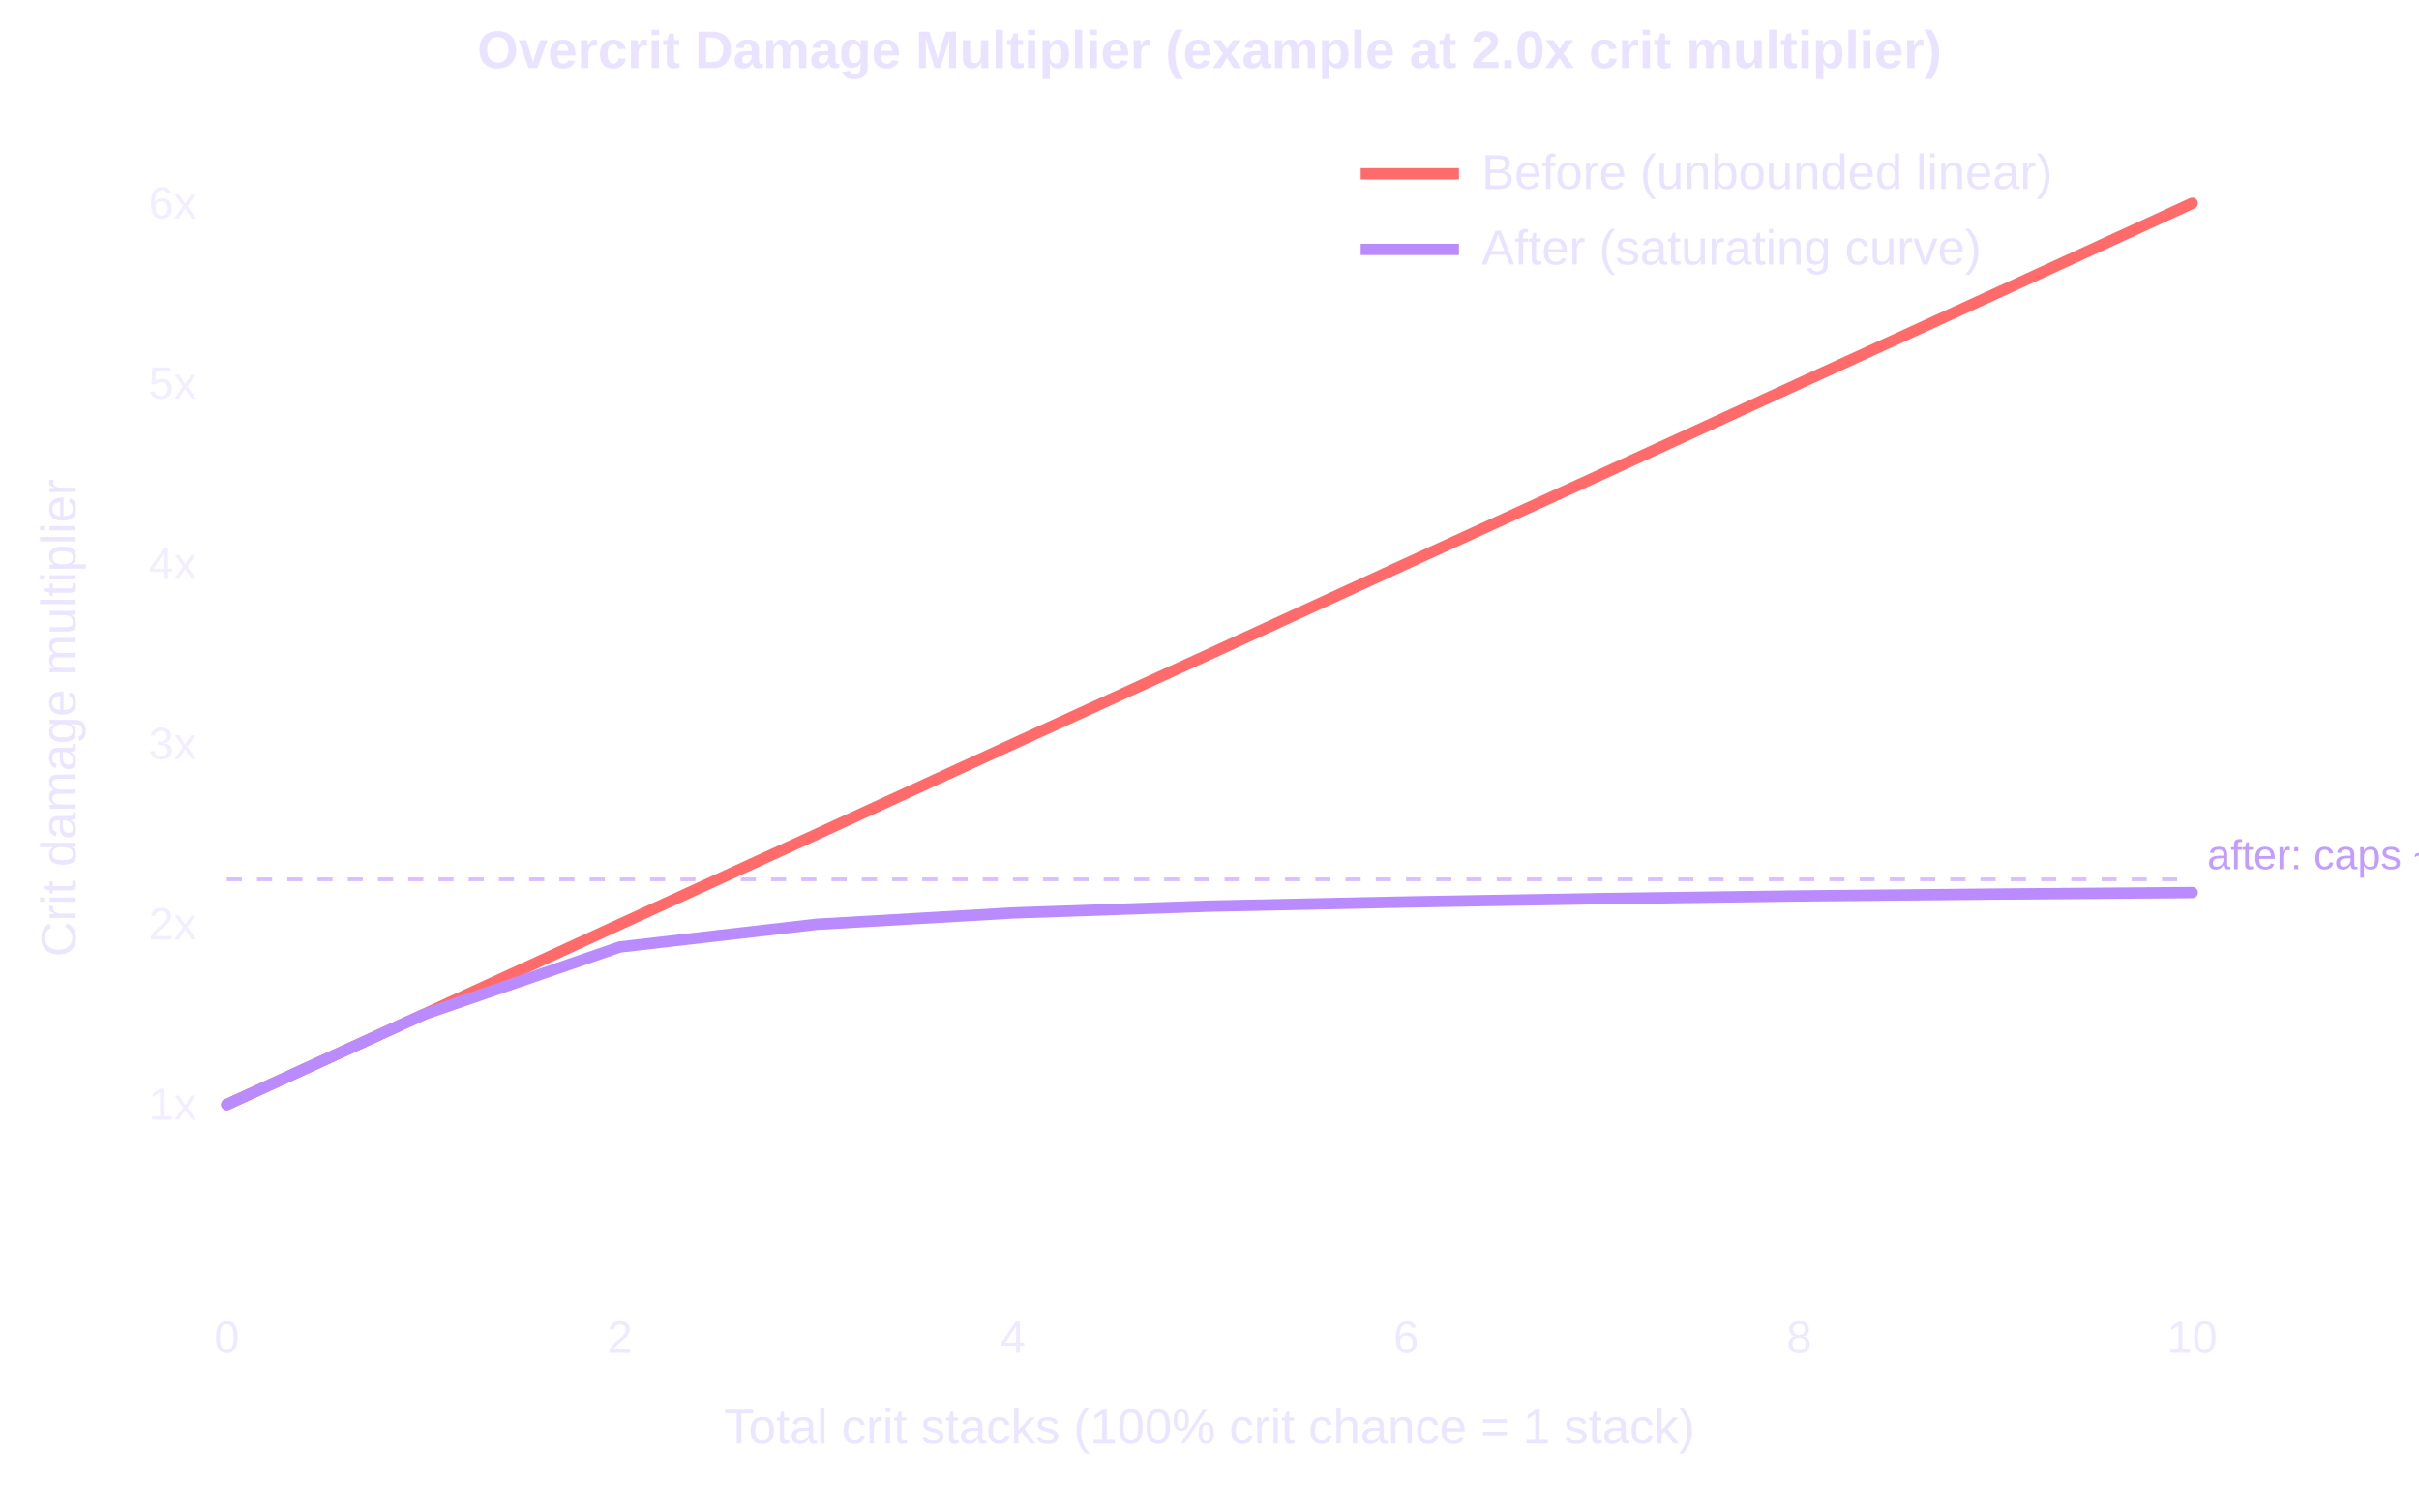
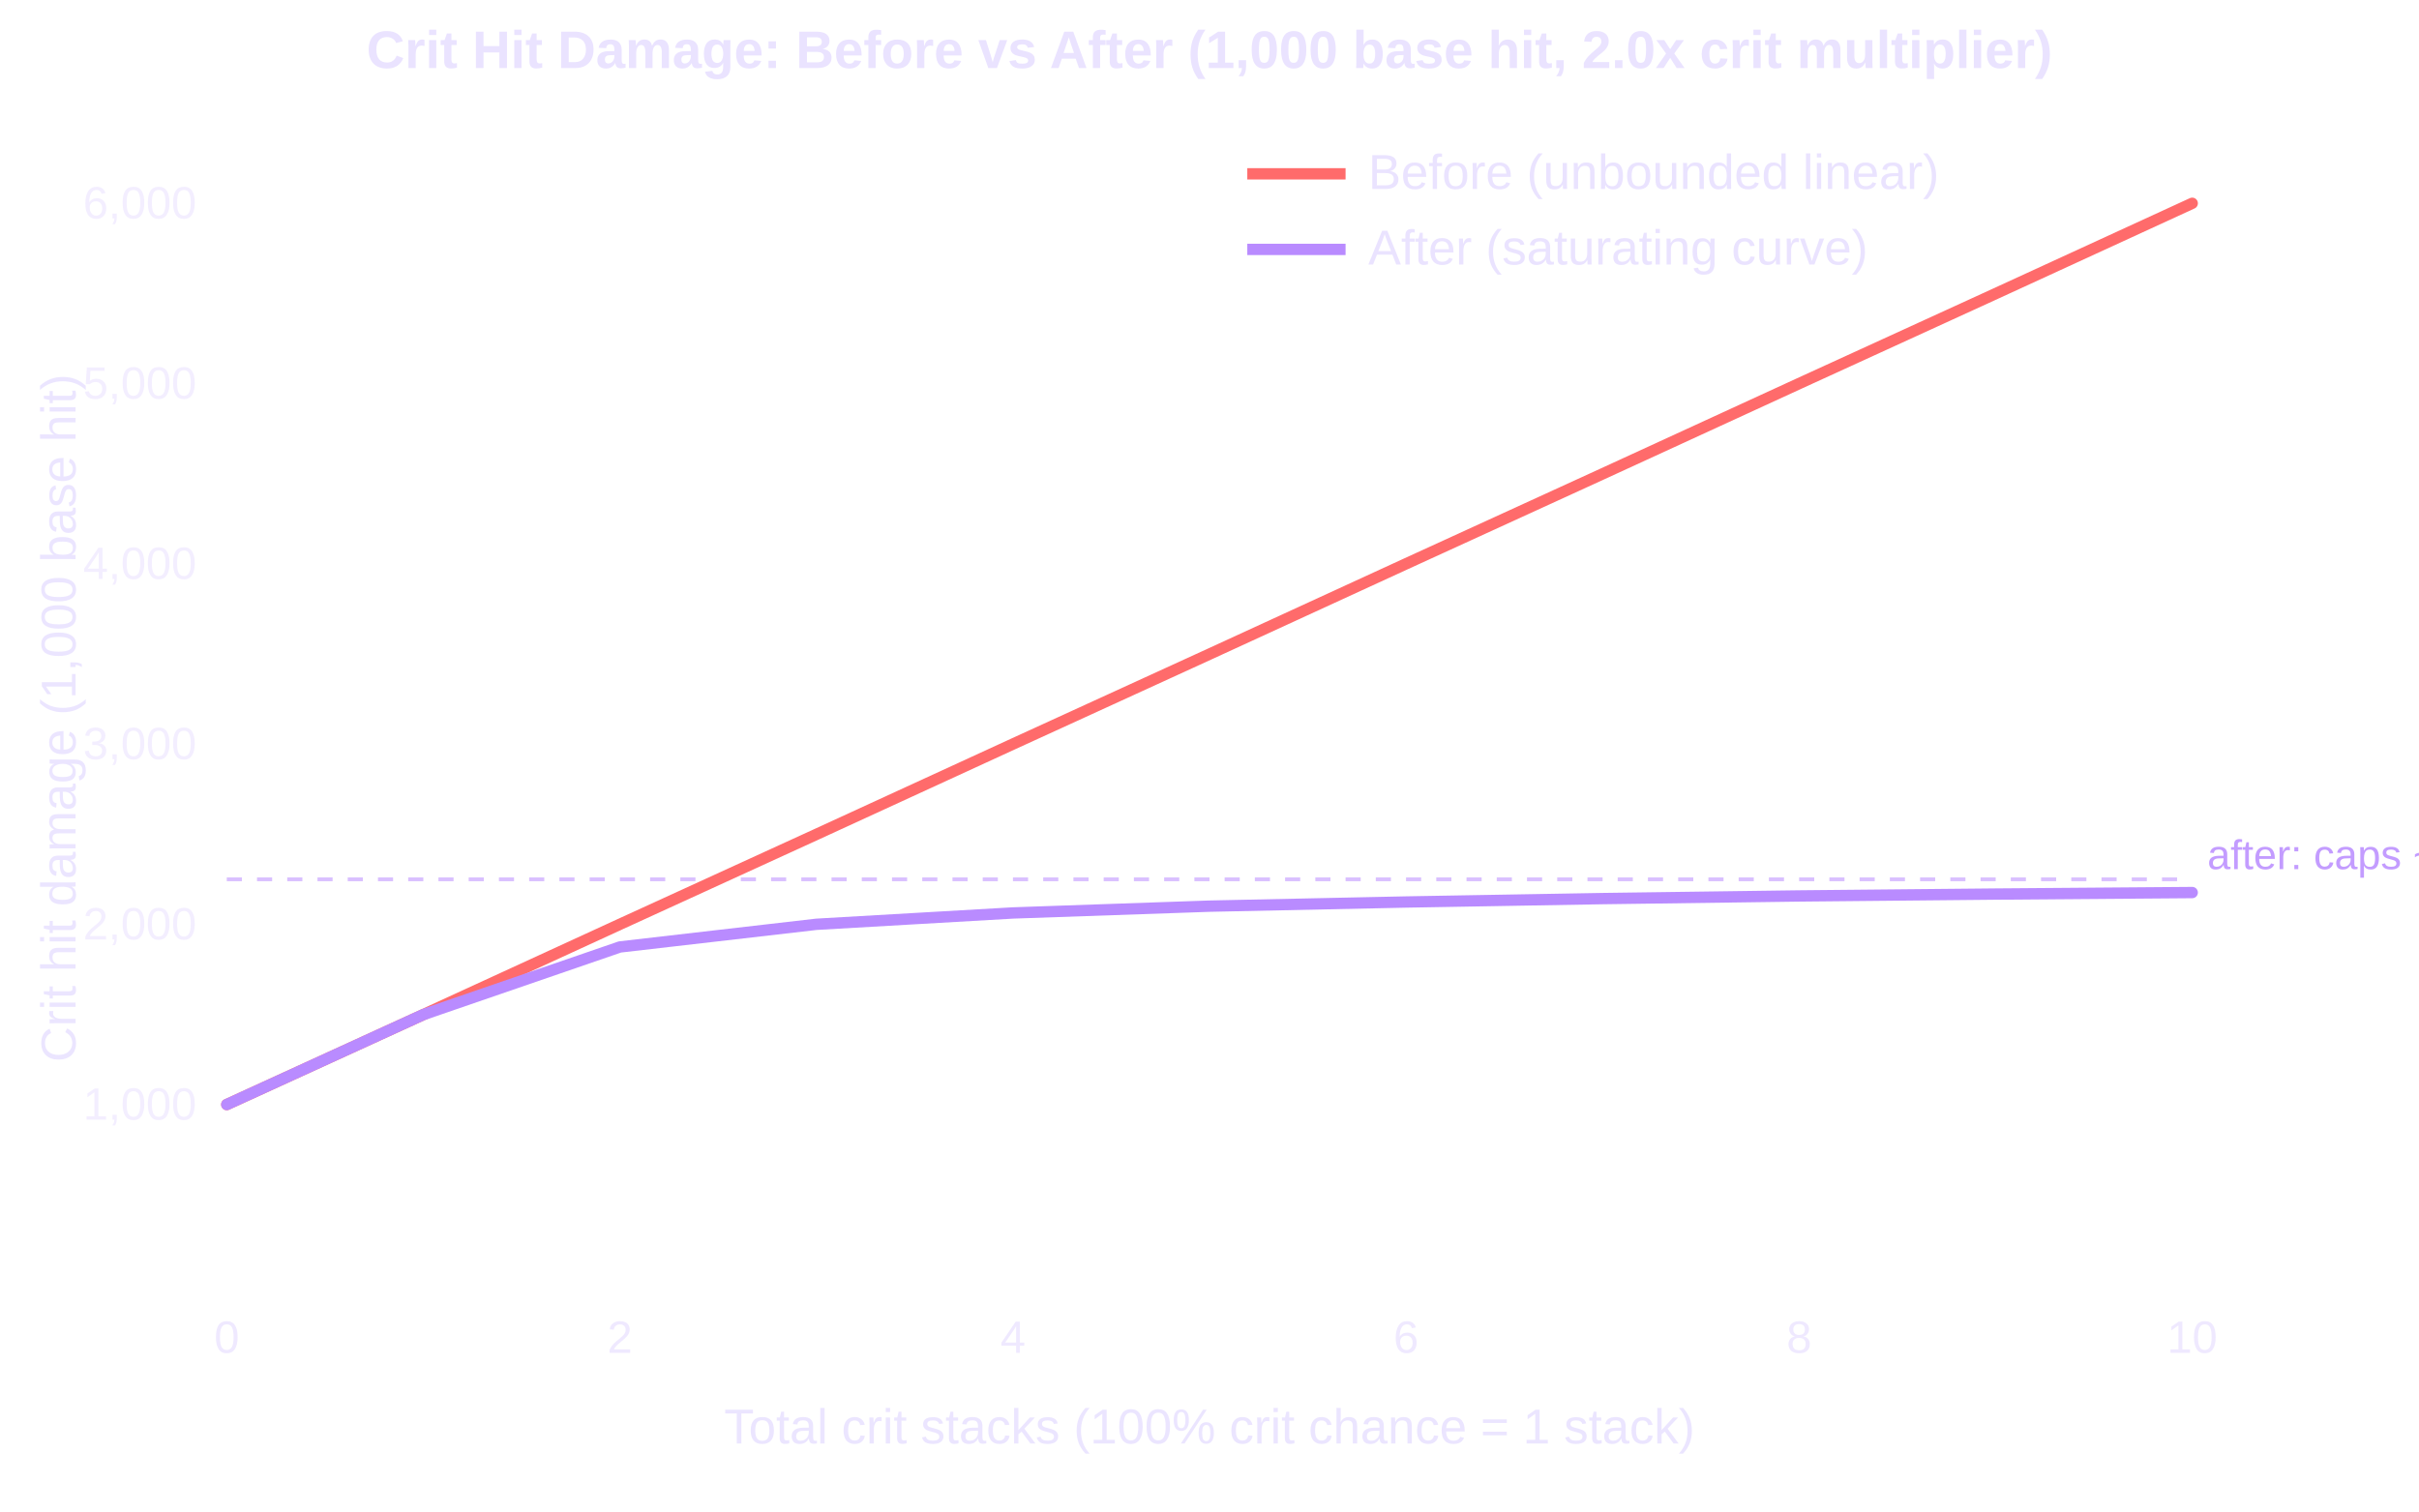
<svg xmlns="http://www.w3.org/2000/svg" viewBox="0 0 640 400" font-family="Segoe UI, Arial, sans-serif">
  <g stroke="rgba(255,255,255,0.12)" stroke-width="1">
    <line x1="60" y1="292.3" x2="580" y2="292.3" />
    <line x1="60" y1="244.6" x2="580" y2="244.6" />
    <line x1="60" y1="196.9" x2="580" y2="196.9" />
    <line x1="60" y1="149.2" x2="580" y2="149.2" />
    <line x1="60" y1="101.5" x2="580" y2="101.5" />
    <line x1="60" y1="53.8" x2="580" y2="53.8" />
  </g>
  <g fill="rgba(232,224,255,0.55)" font-size="12" text-anchor="end">
-     <text x="52" y="296.3">1x</text>
-     <text x="52" y="248.6">2x</text>
-     <text x="52" y="200.9">3x</text>
-     <text x="52" y="153.2">4x</text>
-     <text x="52" y="105.5">5x</text>
-     <text x="52" y="57.8">6x</text>
+     <text x="52" y="296.3">1,000</text>
+     <text x="52" y="248.6">2,000</text>
+     <text x="52" y="200.9">3,000</text>
+     <text x="52" y="153.2">4,000</text>
+     <text x="52" y="105.5">5,000</text>
+     <text x="52" y="57.8">6,000</text>
  </g>
  <line x1="60" y1="30" x2="60" y2="340" stroke="rgba(255,255,255,0.35)" stroke-width="1.5" />
  <line x1="60" y1="340" x2="580" y2="340" stroke="rgba(255,255,255,0.35)" stroke-width="1.5" />
  <g fill="rgba(232,224,255,0.7)" font-size="12" text-anchor="middle">
    <text x="60" y="358">0</text>
    <text x="164" y="358">2</text>
    <text x="268" y="358">4</text>
    <text x="372" y="358">6</text>
    <text x="476" y="358">8</text>
    <text x="580" y="358">10</text>
  </g>
  <text x="320" y="382" fill="rgba(232,224,255,0.85)" font-size="13" text-anchor="middle">Total crit stacks (100% crit chance = 1 stack)</text>
-   <text x="-190" y="20" fill="rgba(232,224,255,0.85)" font-size="13" text-anchor="middle" transform="rotate(-90)">Crit damage multiplier</text>
+   <text x="-190" y="20" fill="rgba(232,224,255,0.85)" font-size="13" text-anchor="middle" transform="rotate(-90)">Crit hit damage (1,000 base hit)</text>
  <line x1="60" y1="232.7" x2="580" y2="232.7" stroke="#b98bff" stroke-width="1" stroke-dasharray="4,4" opacity="0.55" />
-   <text x="584" y="230" fill="#b98bff" font-size="11" opacity="0.85">after: caps ~2.25x</text>
+   <text x="584" y="230" fill="#b98bff" font-size="11" opacity="0.85">after: caps ~2,250 dmg</text>
  <polyline points="60,292.3 112,268.5 164,244.6 216,220.8 268,196.9 320,173.1 372,149.2 424,125.4 476,101.5 528,77.7 580,53.8" fill="none" stroke="#ff6b6b" stroke-width="3" stroke-linejoin="round" stroke-linecap="round" />
  <polyline points="60,292.3 112,268.5 164,250.6 216,244.6 268,241.6 320,239.8 372,238.7 424,237.8 476,237.1 528,236.6 580,236.2" fill="none" stroke="#b98bff" stroke-width="3" stroke-linejoin="round" stroke-linecap="round" />
  <g font-size="13">
-     <line x1="360" y1="46" x2="386" y2="46" stroke="#ff6b6b" stroke-width="3" />
-     <text x="392" y="50" fill="rgba(232,224,255,0.9)">Before (unbounded linear)</text>
-     <line x1="360" y1="66" x2="386" y2="66" stroke="#b98bff" stroke-width="3" />
-     <text x="392" y="70" fill="rgba(232,224,255,0.9)">After (saturating curve)</text>
+     <line x1="330" y1="46" x2="356" y2="46" stroke="#ff6b6b" stroke-width="3" />
+     <text x="362" y="50" fill="rgba(232,224,255,0.9)">Before (unbounded linear)</text>
+     <line x1="330" y1="66" x2="356" y2="66" stroke="#b98bff" stroke-width="3" />
+     <text x="362" y="70" fill="rgba(232,224,255,0.9)">After (saturating curve)</text>
  </g>
-   <text x="320" y="18" fill="rgba(232,224,255,0.9)" font-size="14" text-anchor="middle" font-weight="bold">Overcrit Damage Multiplier (example at 2.0x crit multiplier)</text>
+   <text x="320" y="18" fill="rgba(232,224,255,0.9)" font-size="14" text-anchor="middle" font-weight="bold">Crit Hit Damage: Before vs After (1,000 base hit, 2.0x crit multiplier)</text>
</svg>
